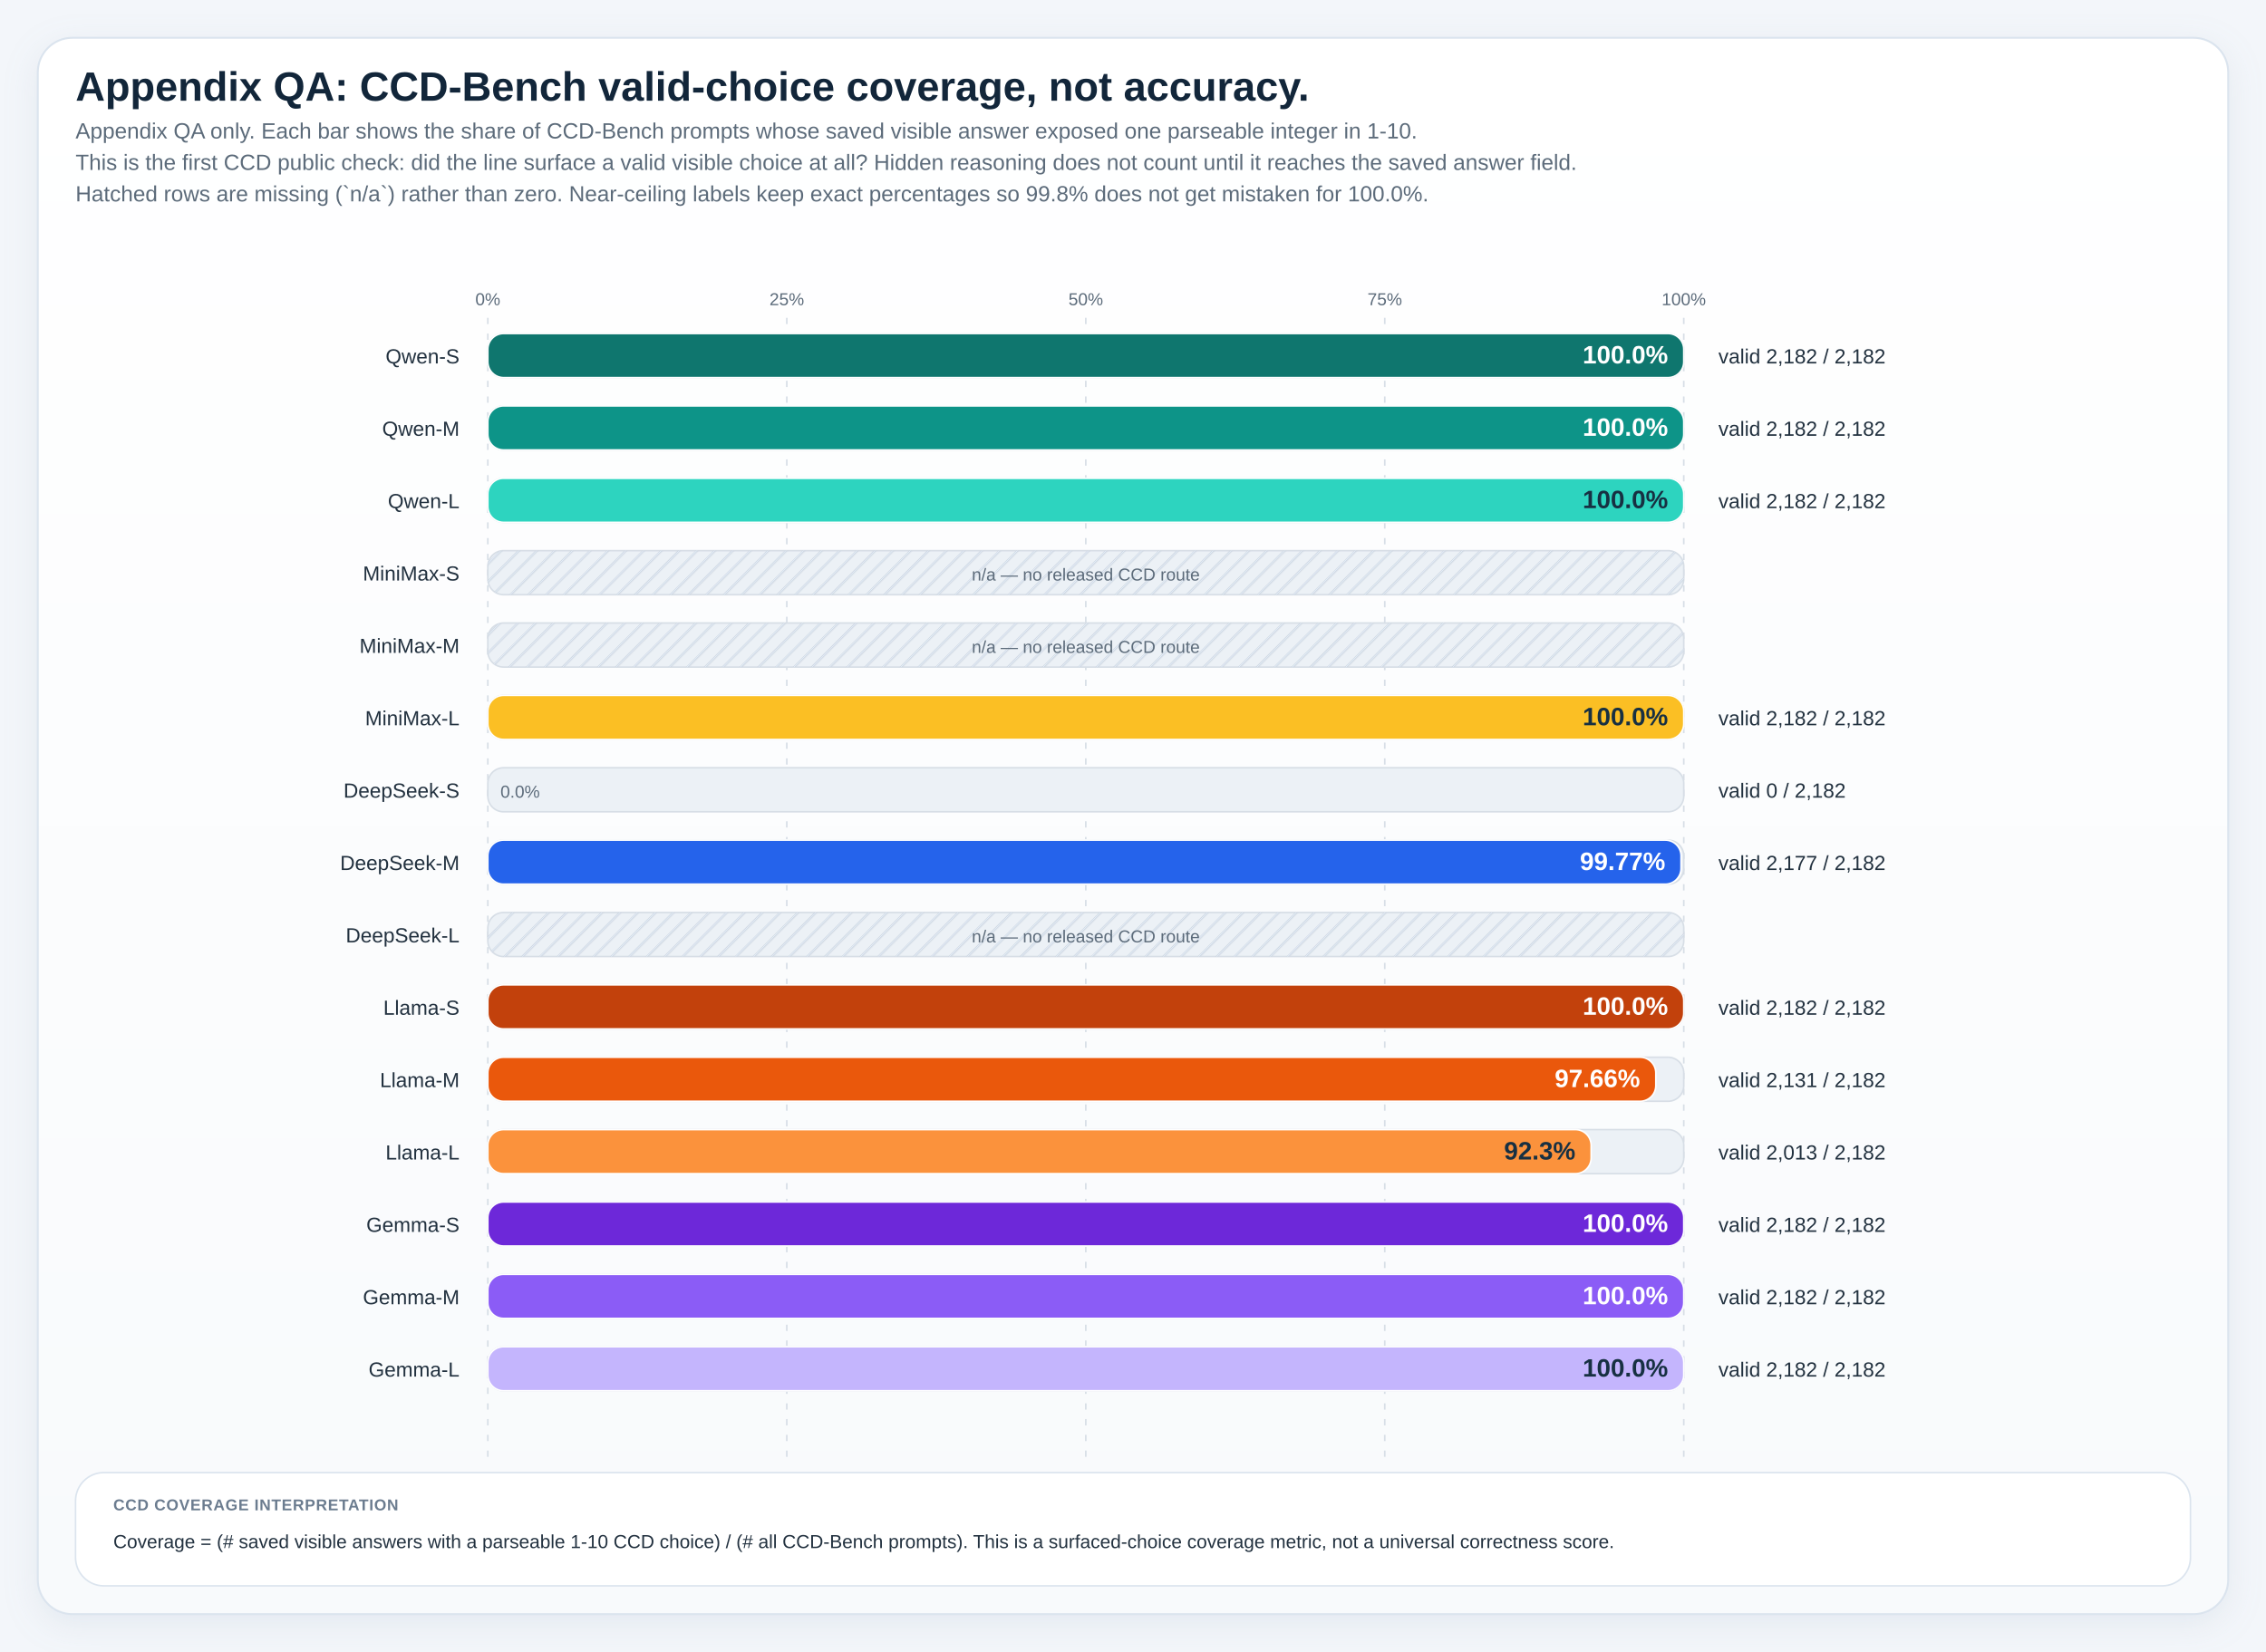
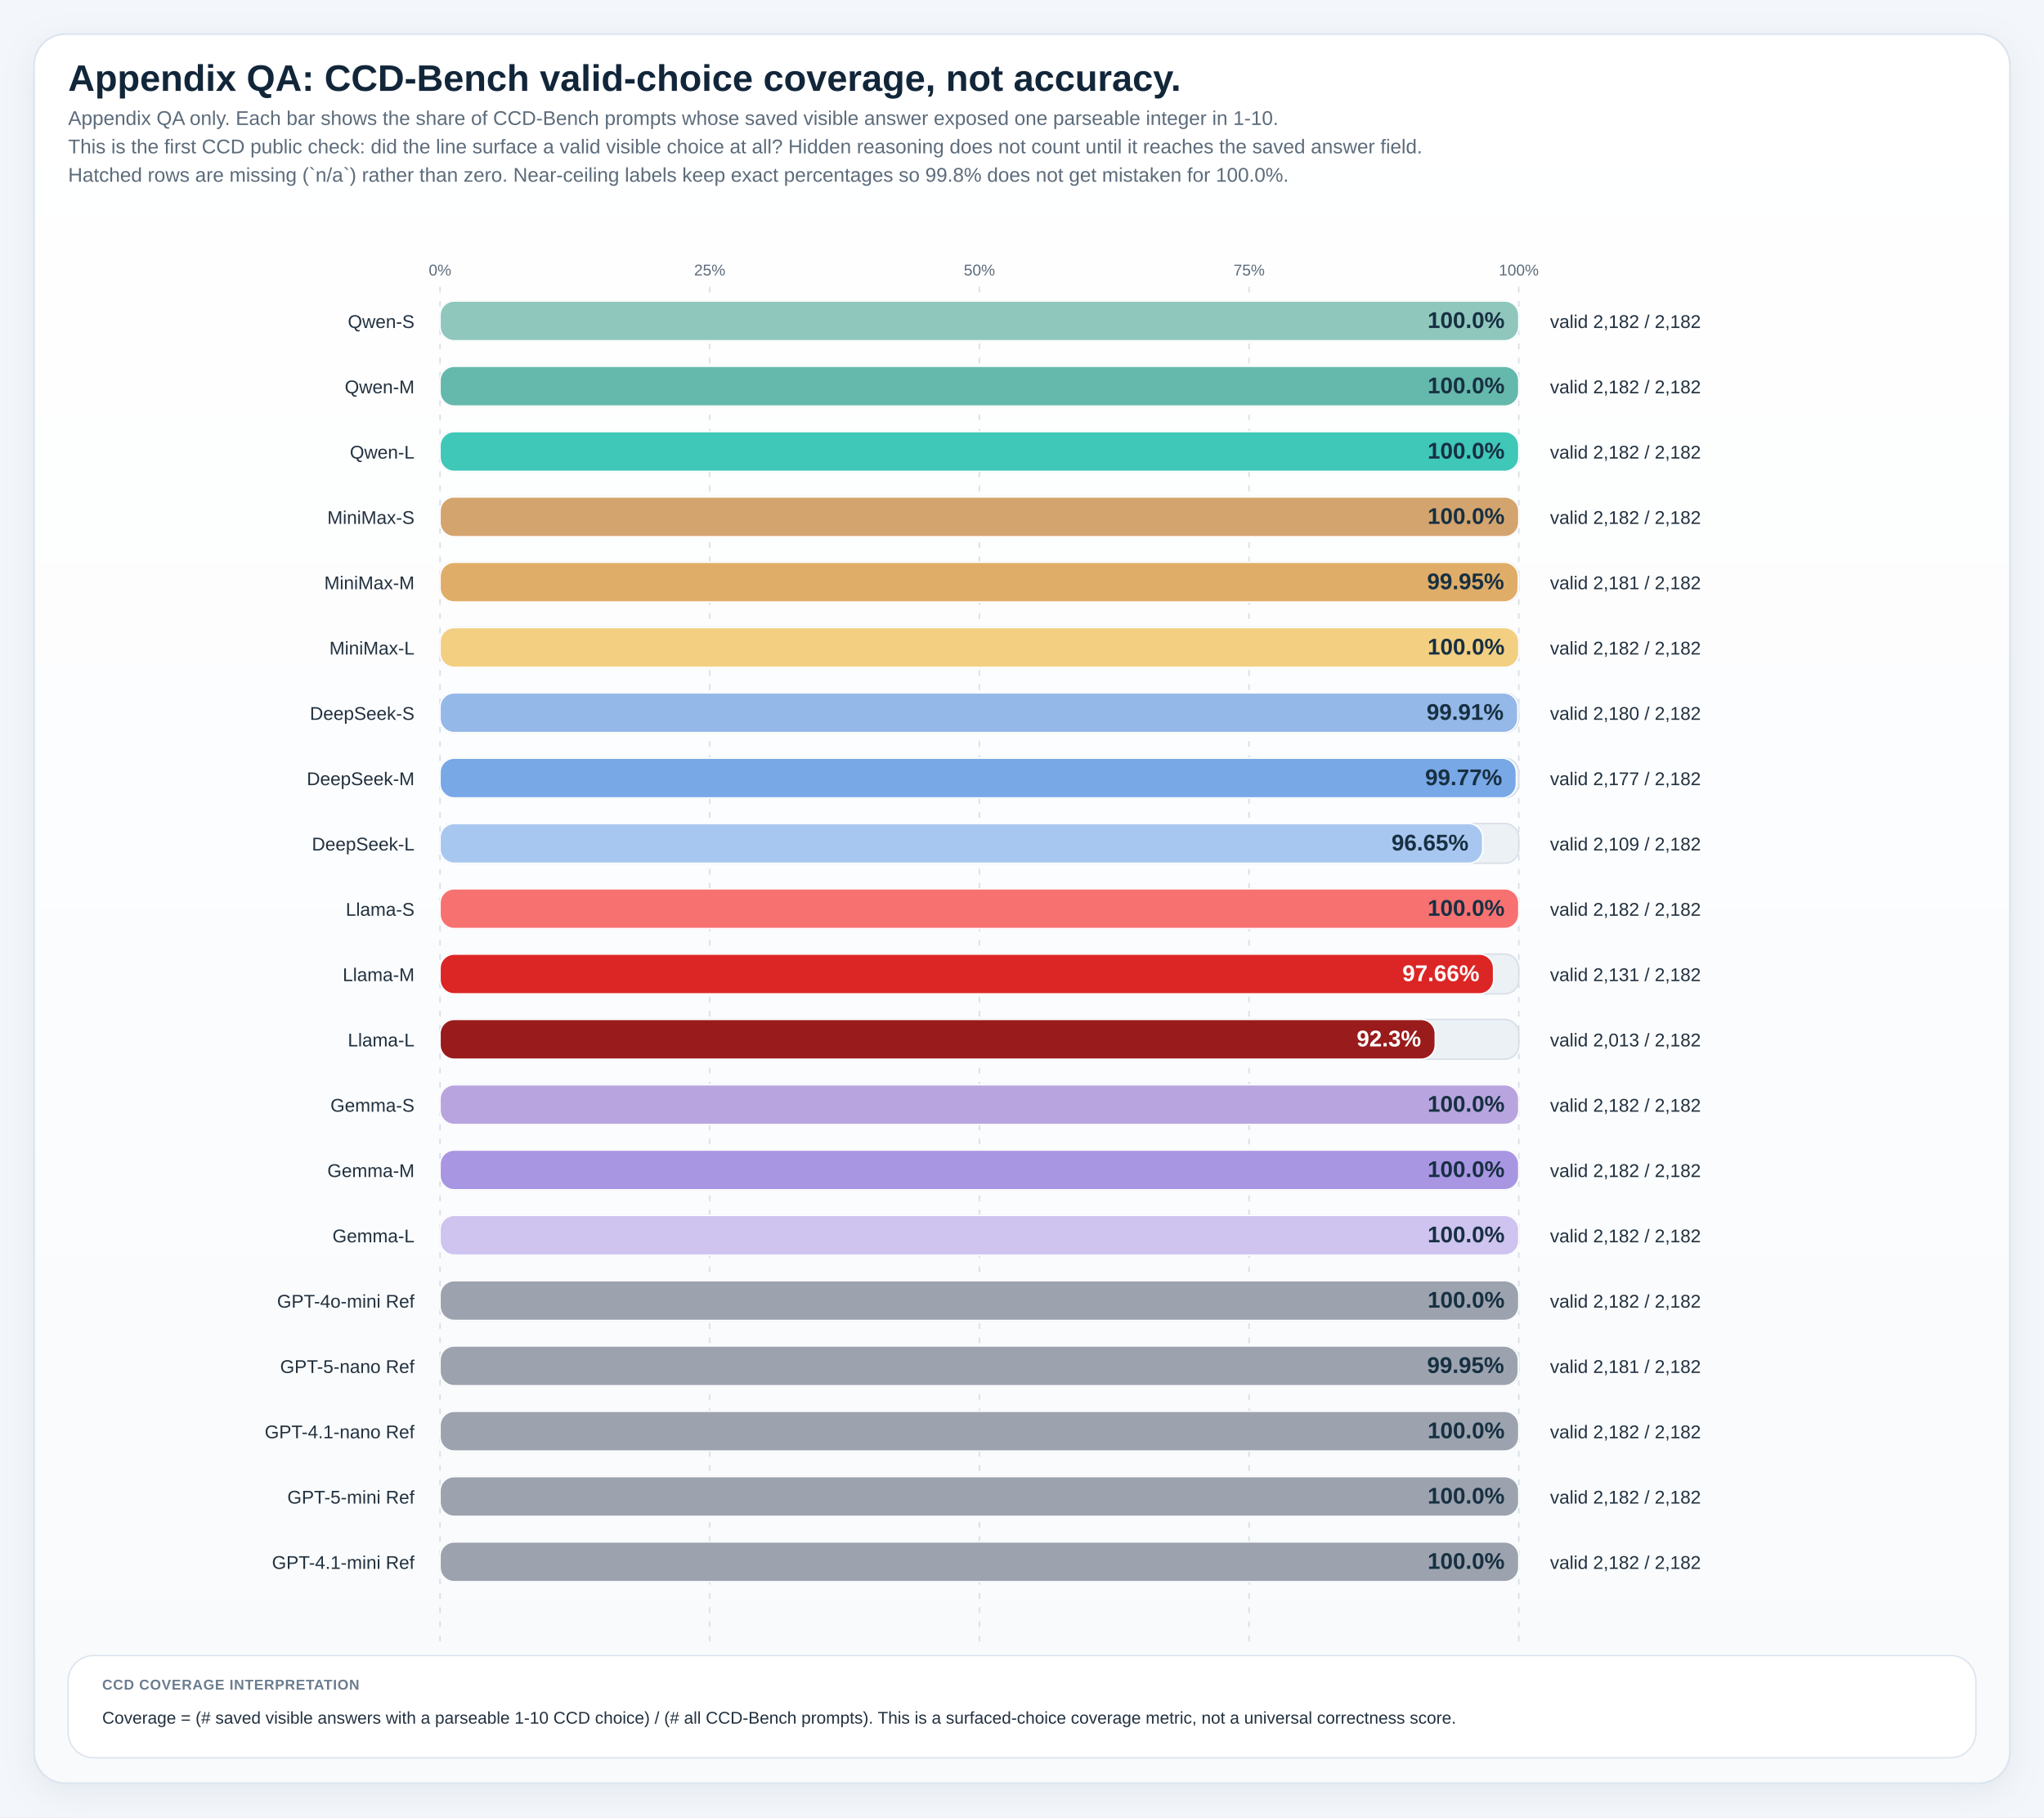
- <svg xmlns="http://www.w3.org/2000/svg" viewBox="0 0 1440 1050" role="img" preserveAspectRatio="xMidYMin meet" style="max-width:100%;height:auto">
+ <svg xmlns="http://www.w3.org/2000/svg" viewBox="0 0 1440 1280" role="img" preserveAspectRatio="xMidYMin meet" style="max-width:100%;height:auto">
  <defs>
    <linearGradient id="panelGradient" x1="0" x2="0" y1="0" y2="1">
      <stop offset="0%" stop-color="#ffffff" />
      <stop offset="100%" stop-color="#f8fafc" />
    </linearGradient>
    <pattern id="diagonalHatch" width="8" height="8" patternUnits="userSpaceOnUse" patternTransform="rotate(45)">
      <line x1="0" y1="0" x2="0" y2="8" stroke="#cdd6e1" stroke-width="3" />
    </pattern>
    <filter id="softShadow" x="-20%" y="-20%" width="140%" height="140%">
      <feDropShadow dx="0" dy="6" stdDeviation="10" flood-color="#9fb0c2" flood-opacity="0.18" />
    </filter>
    <style>
.canvas { fill: #f3f6fa; }
.title { font: 700 26px 'IBM Plex Sans', 'Helvetica Neue', Arial, sans-serif; fill: #12263a; }
.subtitle { font: 400 14px 'IBM Plex Sans', 'Helvetica Neue', Arial, sans-serif; fill: #5c6b7a; }
.axis { font: 600 14px 'IBM Plex Sans', 'Helvetica Neue', Arial, sans-serif; fill: #22313f; }
.label { font: 500 13px 'IBM Plex Sans', 'Helvetica Neue', Arial, sans-serif; fill: #22313f; }
.metric { font: 700 20px 'IBM Plex Sans', 'Helvetica Neue', Arial, sans-serif; fill: #12263a; }
.celltext { font: 700 16px 'IBM Plex Sans', 'Helvetica Neue', Arial, sans-serif; fill: #ffffff; }
.celltext-dark { font: 700 16px 'IBM Plex Sans', 'Helvetica Neue', Arial, sans-serif; fill: #173042; }
.cellsub { font: 500 11px 'IBM Plex Sans', 'Helvetica Neue', Arial, sans-serif; fill: rgba(255,255,255,0.88); }
.cellsub-dark { font: 600 11px 'IBM Plex Sans', 'Helvetica Neue', Arial, sans-serif; fill: #385062; }
.body { font: 500 12px 'IBM Plex Sans', 'Helvetica Neue', Arial, sans-serif; fill: #22313f; }
.small { font: 500 11px 'IBM Plex Sans', 'Helvetica Neue', Arial, sans-serif; fill: #5c6b7a; }
.tiny { font: 600 10px 'IBM Plex Sans', 'Helvetica Neue', Arial, sans-serif; fill: #6b7c8f; letter-spacing: 0.04em; }
.grid { fill: #ffffff; stroke: #d7dee6; stroke-width: 1.25; }
.panel { fill: url(#panelGradient); stroke: #dbe4ee; stroke-width: 1.25; filter: url(#softShadow); }
.subpanel { fill: #ffffff; stroke: #e2e8f0; stroke-width: 1; }
.legend-card { fill: #ffffff; stroke: #dbe4ee; stroke-width: 1; }
.guide { stroke: #d7dee6; stroke-width: 1; stroke-dasharray: 4 6; }
.baseline { stroke: #aab7c6; stroke-width: 1.1; }
.muted-cell { fill: #eef2f7; stroke: #d7dee6; stroke-width: 1; }
.muted-bar { fill: #ecf1f6; stroke: #d7dee6; stroke-width: 1; }
.outline { stroke: rgba(255,255,255,0.9); stroke-width: 1; }
</style>
  </defs>
-   <rect x="0" y="0" width="1440" height="1050" class="canvas" />
-   <rect x="24" y="24" width="1392" height="1002" rx="22" class="panel" />
+   <rect x="0" y="0" width="1440" height="1280" class="canvas" />
+   <rect x="24" y="24" width="1392" height="1232" rx="22" class="panel" />
  <text x="48" y="64" class="title">Appendix QA: CCD-Bench valid-choice coverage, not accuracy.</text>
  <text x="48" y="88" class="subtitle">Appendix QA only. Each bar shows the share of CCD-Bench prompts whose saved visible answer exposed one parseable integer in 1-10.</text>
  <text x="48" y="108" class="subtitle">This is the first CCD public check: did the line surface a valid visible choice at all? Hidden reasoning does not count until it reaches the saved answer field.</text>
  <text x="48" y="128" class="subtitle">Hatched rows are missing (`n/a`) rather than zero. Near-ceiling labels keep exact percentages so 99.8% does not get mistaken for 100.0%.</text>
-   <line x1="310.00" y1="202" x2="310.00" y2="926" class="guide" />
+   <line x1="310.00" y1="202" x2="310.00" y2="1156" class="guide" />
  <text x="310.00" y="194" text-anchor="middle" class="small">0%</text>
-   <line x1="500.00" y1="202" x2="500.00" y2="926" class="guide" />
+   <line x1="500.00" y1="202" x2="500.00" y2="1156" class="guide" />
  <text x="500.00" y="194" text-anchor="middle" class="small">25%</text>
-   <line x1="690.00" y1="202" x2="690.00" y2="926" class="guide" />
+   <line x1="690.00" y1="202" x2="690.00" y2="1156" class="guide" />
  <text x="690.00" y="194" text-anchor="middle" class="small">50%</text>
-   <line x1="880.00" y1="202" x2="880.00" y2="926" class="guide" />
+   <line x1="880.00" y1="202" x2="880.00" y2="1156" class="guide" />
  <text x="880.00" y="194" text-anchor="middle" class="small">75%</text>
-   <line x1="1070.00" y1="202" x2="1070.00" y2="926" class="guide" />
+   <line x1="1070.00" y1="202" x2="1070.00" y2="1156" class="guide" />
  <text x="1070.00" y="194" text-anchor="middle" class="small">100%</text>
  <text x="292" y="231.00" text-anchor="end" class="label">Qwen-S</text>
  <rect x="310" y="212" width="760" height="28" rx="10" class="muted-bar" />
-   <rect x="310" y="212" width="760.00" height="28" rx="10" fill="#0f766e" stroke="#ffffff" stroke-width="1" />
-   <text x="1060.00" y="231.00" text-anchor="end" class="celltext">100.0%</text>
+   <rect x="310" y="212" width="760.00" height="28" rx="10" fill="#8fc7bd" stroke="#ffffff" stroke-width="1" />
+   <text x="1060.00" y="231.00" text-anchor="end" class="celltext-dark">100.0%</text>
  <text x="1092" y="231.00" class="label">valid 2,182 / 2,182</text>
  <text x="292" y="277.00" text-anchor="end" class="label">Qwen-M</text>
  <rect x="310" y="258" width="760" height="28" rx="10" class="muted-bar" />
-   <rect x="310" y="258" width="760.00" height="28" rx="10" fill="#0d9488" stroke="#ffffff" stroke-width="1" />
-   <text x="1060.00" y="277.00" text-anchor="end" class="celltext">100.0%</text>
+   <rect x="310" y="258" width="760.00" height="28" rx="10" fill="#65b8ac" stroke="#ffffff" stroke-width="1" />
+   <text x="1060.00" y="277.00" text-anchor="end" class="celltext-dark">100.0%</text>
  <text x="1092" y="277.00" class="label">valid 2,182 / 2,182</text>
  <text x="292" y="323.00" text-anchor="end" class="label">Qwen-L</text>
  <rect x="310" y="304" width="760" height="28" rx="10" class="muted-bar" />
-   <rect x="310" y="304" width="760.00" height="28" rx="10" fill="#2dd4bf" stroke="#ffffff" stroke-width="1" />
+   <rect x="310" y="304" width="760.00" height="28" rx="10" fill="#3fc7b8" stroke="#ffffff" stroke-width="1" />
  <text x="1060.00" y="323.00" text-anchor="end" class="celltext-dark">100.0%</text>
  <text x="1092" y="323.00" class="label">valid 2,182 / 2,182</text>
  <text x="292" y="369.00" text-anchor="end" class="label">MiniMax-S</text>
  <rect x="310" y="350" width="760" height="28" rx="10" class="muted-bar" />
-   <rect x="310" y="350" width="760" height="28" rx="10" fill="url(#diagonalHatch)" opacity="0.85" />
-   <text x="690.00" y="369.00" text-anchor="middle" class="small">n/a — no released CCD route</text>
+   <rect x="310" y="350" width="760.00" height="28" rx="10" fill="#d4a46e" stroke="#ffffff" stroke-width="1" />
+   <text x="1060.00" y="369.00" text-anchor="end" class="celltext-dark">100.0%</text>
+   <text x="1092" y="369.00" class="label">valid 2,182 / 2,182</text>
  <text x="292" y="415.00" text-anchor="end" class="label">MiniMax-M</text>
  <rect x="310" y="396" width="760" height="28" rx="10" class="muted-bar" />
-   <rect x="310" y="396" width="760" height="28" rx="10" fill="url(#diagonalHatch)" opacity="0.85" />
-   <text x="690.00" y="415.00" text-anchor="middle" class="small">n/a — no released CCD route</text>
+   <rect x="310" y="396" width="759.65" height="28" rx="10" fill="#e0ad68" stroke="#ffffff" stroke-width="1" />
+   <text x="1059.65" y="415.00" text-anchor="end" class="celltext-dark">99.95%</text>
+   <text x="1092" y="415.00" class="label">valid 2,181 / 2,182</text>
  <text x="292" y="461.00" text-anchor="end" class="label">MiniMax-L</text>
  <rect x="310" y="442" width="760" height="28" rx="10" class="muted-bar" />
-   <rect x="310" y="442" width="760.00" height="28" rx="10" fill="#fbbf24" stroke="#ffffff" stroke-width="1" />
+   <rect x="310" y="442" width="760.00" height="28" rx="10" fill="#f3cf82" stroke="#ffffff" stroke-width="1" />
  <text x="1060.00" y="461.00" text-anchor="end" class="celltext-dark">100.0%</text>
  <text x="1092" y="461.00" class="label">valid 2,182 / 2,182</text>
  <text x="292" y="507.00" text-anchor="end" class="label">DeepSeek-S</text>
  <rect x="310" y="488" width="760" height="28" rx="10" class="muted-bar" />
-   <text x="318.00" y="507.00" class="small">0.0%</text>
-   <text x="1092" y="507.00" class="label">valid 0 / 2,182</text>
+   <rect x="310" y="488" width="759.30" height="28" rx="10" fill="#94b8e8" stroke="#ffffff" stroke-width="1" />
+   <text x="1059.30" y="507.00" text-anchor="end" class="celltext-dark">99.91%</text>
+   <text x="1092" y="507.00" class="label">valid 2,180 / 2,182</text>
  <text x="292" y="553.00" text-anchor="end" class="label">DeepSeek-M</text>
  <rect x="310" y="534" width="760" height="28" rx="10" class="muted-bar" />
-   <rect x="310" y="534" width="758.26" height="28" rx="10" fill="#2563eb" stroke="#ffffff" stroke-width="1" />
-   <text x="1058.26" y="553.00" text-anchor="end" class="celltext">99.77%</text>
+   <rect x="310" y="534" width="758.26" height="28" rx="10" fill="#78a8e6" stroke="#ffffff" stroke-width="1" />
+   <text x="1058.26" y="553.00" text-anchor="end" class="celltext-dark">99.77%</text>
  <text x="1092" y="553.00" class="label">valid 2,177 / 2,182</text>
  <text x="292" y="599.00" text-anchor="end" class="label">DeepSeek-L</text>
  <rect x="310" y="580" width="760" height="28" rx="10" class="muted-bar" />
-   <rect x="310" y="580" width="760" height="28" rx="10" fill="url(#diagonalHatch)" opacity="0.85" />
-   <text x="690.00" y="599.00" text-anchor="middle" class="small">n/a — no released CCD route</text>
+   <rect x="310" y="580" width="734.57" height="28" rx="10" fill="#a8c7f0" stroke="#ffffff" stroke-width="1" />
+   <text x="1034.57" y="599.00" text-anchor="end" class="celltext-dark">96.65%</text>
+   <text x="1092" y="599.00" class="label">valid 2,109 / 2,182</text>
  <text x="292" y="645.00" text-anchor="end" class="label">Llama-S</text>
  <rect x="310" y="626" width="760" height="28" rx="10" class="muted-bar" />
-   <rect x="310" y="626" width="760.00" height="28" rx="10" fill="#c2410c" stroke="#ffffff" stroke-width="1" />
-   <text x="1060.00" y="645.00" text-anchor="end" class="celltext">100.0%</text>
+   <rect x="310" y="626" width="760.00" height="28" rx="10" fill="#f87171" stroke="#ffffff" stroke-width="1" />
+   <text x="1060.00" y="645.00" text-anchor="end" class="celltext-dark">100.0%</text>
  <text x="1092" y="645.00" class="label">valid 2,182 / 2,182</text>
  <text x="292" y="691.00" text-anchor="end" class="label">Llama-M</text>
  <rect x="310" y="672" width="760" height="28" rx="10" class="muted-bar" />
-   <rect x="310" y="672" width="742.24" height="28" rx="10" fill="#ea580c" stroke="#ffffff" stroke-width="1" />
+   <rect x="310" y="672" width="742.24" height="28" rx="10" fill="#dc2626" stroke="#ffffff" stroke-width="1" />
  <text x="1042.24" y="691.00" text-anchor="end" class="celltext">97.66%</text>
  <text x="1092" y="691.00" class="label">valid 2,131 / 2,182</text>
  <text x="292" y="737.00" text-anchor="end" class="label">Llama-L</text>
  <rect x="310" y="718" width="760" height="28" rx="10" class="muted-bar" />
-   <rect x="310" y="718" width="701.14" height="28" rx="10" fill="#fb923c" stroke="#ffffff" stroke-width="1" />
-   <text x="1001.14" y="737.00" text-anchor="end" class="celltext-dark">92.3%</text>
+   <rect x="310" y="718" width="701.14" height="28" rx="10" fill="#991b1b" stroke="#ffffff" stroke-width="1" />
+   <text x="1001.14" y="737.00" text-anchor="end" class="celltext">92.3%</text>
  <text x="1092" y="737.00" class="label">valid 2,013 / 2,182</text>
  <text x="292" y="783.00" text-anchor="end" class="label">Gemma-S</text>
  <rect x="310" y="764" width="760" height="28" rx="10" class="muted-bar" />
-   <rect x="310" y="764" width="760.00" height="28" rx="10" fill="#6d28d9" stroke="#ffffff" stroke-width="1" />
-   <text x="1060.00" y="783.00" text-anchor="end" class="celltext">100.0%</text>
+   <rect x="310" y="764" width="760.00" height="28" rx="10" fill="#b8a5df" stroke="#ffffff" stroke-width="1" />
+   <text x="1060.00" y="783.00" text-anchor="end" class="celltext-dark">100.0%</text>
  <text x="1092" y="783.00" class="label">valid 2,182 / 2,182</text>
  <text x="292" y="829.00" text-anchor="end" class="label">Gemma-M</text>
  <rect x="310" y="810" width="760" height="28" rx="10" class="muted-bar" />
-   <rect x="310" y="810" width="760.00" height="28" rx="10" fill="#8b5cf6" stroke="#ffffff" stroke-width="1" />
-   <text x="1060.00" y="829.00" text-anchor="end" class="celltext">100.0%</text>
+   <rect x="310" y="810" width="760.00" height="28" rx="10" fill="#a996e3" stroke="#ffffff" stroke-width="1" />
+   <text x="1060.00" y="829.00" text-anchor="end" class="celltext-dark">100.0%</text>
  <text x="1092" y="829.00" class="label">valid 2,182 / 2,182</text>
  <text x="292" y="875.00" text-anchor="end" class="label">Gemma-L</text>
  <rect x="310" y="856" width="760" height="28" rx="10" class="muted-bar" />
-   <rect x="310" y="856" width="760.00" height="28" rx="10" fill="#c4b5fd" stroke="#ffffff" stroke-width="1" />
+   <rect x="310" y="856" width="760.00" height="28" rx="10" fill="#cfc3f0" stroke="#ffffff" stroke-width="1" />
  <text x="1060.00" y="875.00" text-anchor="end" class="celltext-dark">100.0%</text>
  <text x="1092" y="875.00" class="label">valid 2,182 / 2,182</text>
-   <rect x="48" y="936" width="1344" height="72" rx="18" class="legend-card" />
-   <text x="72" y="960" class="tiny">CCD COVERAGE INTERPRETATION</text>
-   <text x="72" y="984" class="body">Coverage = (# saved visible answers with a parseable 1-10 CCD choice) / (# all CCD-Bench prompts). This is a surfaced-choice coverage metric, not a universal correctness score.</text>
+   <text x="292" y="921.00" text-anchor="end" class="label">GPT-4o-mini Ref</text>
+   <rect x="310" y="902" width="760" height="28" rx="10" class="muted-bar" />
+   <rect x="310" y="902" width="760.00" height="28" rx="10" fill="#9ca3af" stroke="#ffffff" stroke-width="1" />
+   <text x="1060.00" y="921.00" text-anchor="end" class="celltext-dark">100.0%</text>
+   <text x="1092" y="921.00" class="label">valid 2,182 / 2,182</text>
+   <text x="292" y="967.00" text-anchor="end" class="label">GPT-5-nano Ref</text>
+   <rect x="310" y="948" width="760" height="28" rx="10" class="muted-bar" />
+   <rect x="310" y="948" width="759.65" height="28" rx="10" fill="#9ca3af" stroke="#ffffff" stroke-width="1" />
+   <text x="1059.65" y="967.00" text-anchor="end" class="celltext-dark">99.95%</text>
+   <text x="1092" y="967.00" class="label">valid 2,181 / 2,182</text>
+   <text x="292" y="1013.00" text-anchor="end" class="label">GPT-4.1-nano Ref</text>
+   <rect x="310" y="994" width="760" height="28" rx="10" class="muted-bar" />
+   <rect x="310" y="994" width="760.00" height="28" rx="10" fill="#9ca3af" stroke="#ffffff" stroke-width="1" />
+   <text x="1060.00" y="1013.00" text-anchor="end" class="celltext-dark">100.0%</text>
+   <text x="1092" y="1013.00" class="label">valid 2,182 / 2,182</text>
+   <text x="292" y="1059.00" text-anchor="end" class="label">GPT-5-mini Ref</text>
+   <rect x="310" y="1040" width="760" height="28" rx="10" class="muted-bar" />
+   <rect x="310" y="1040" width="760.00" height="28" rx="10" fill="#9ca3af" stroke="#ffffff" stroke-width="1" />
+   <text x="1060.00" y="1059.00" text-anchor="end" class="celltext-dark">100.0%</text>
+   <text x="1092" y="1059.00" class="label">valid 2,182 / 2,182</text>
+   <text x="292" y="1105.00" text-anchor="end" class="label">GPT-4.1-mini Ref</text>
+   <rect x="310" y="1086" width="760" height="28" rx="10" class="muted-bar" />
+   <rect x="310" y="1086" width="760.00" height="28" rx="10" fill="#9ca3af" stroke="#ffffff" stroke-width="1" />
+   <text x="1060.00" y="1105.00" text-anchor="end" class="celltext-dark">100.0%</text>
+   <text x="1092" y="1105.00" class="label">valid 2,182 / 2,182</text>
+   <rect x="48" y="1166" width="1344" height="72" rx="18" class="legend-card" />
+   <text x="72" y="1190" class="tiny">CCD COVERAGE INTERPRETATION</text>
+   <text x="72" y="1214" class="body">Coverage = (# saved visible answers with a parseable 1-10 CCD choice) / (# all CCD-Bench prompts). This is a surfaced-choice coverage metric, not a universal correctness score.</text>
</svg>
